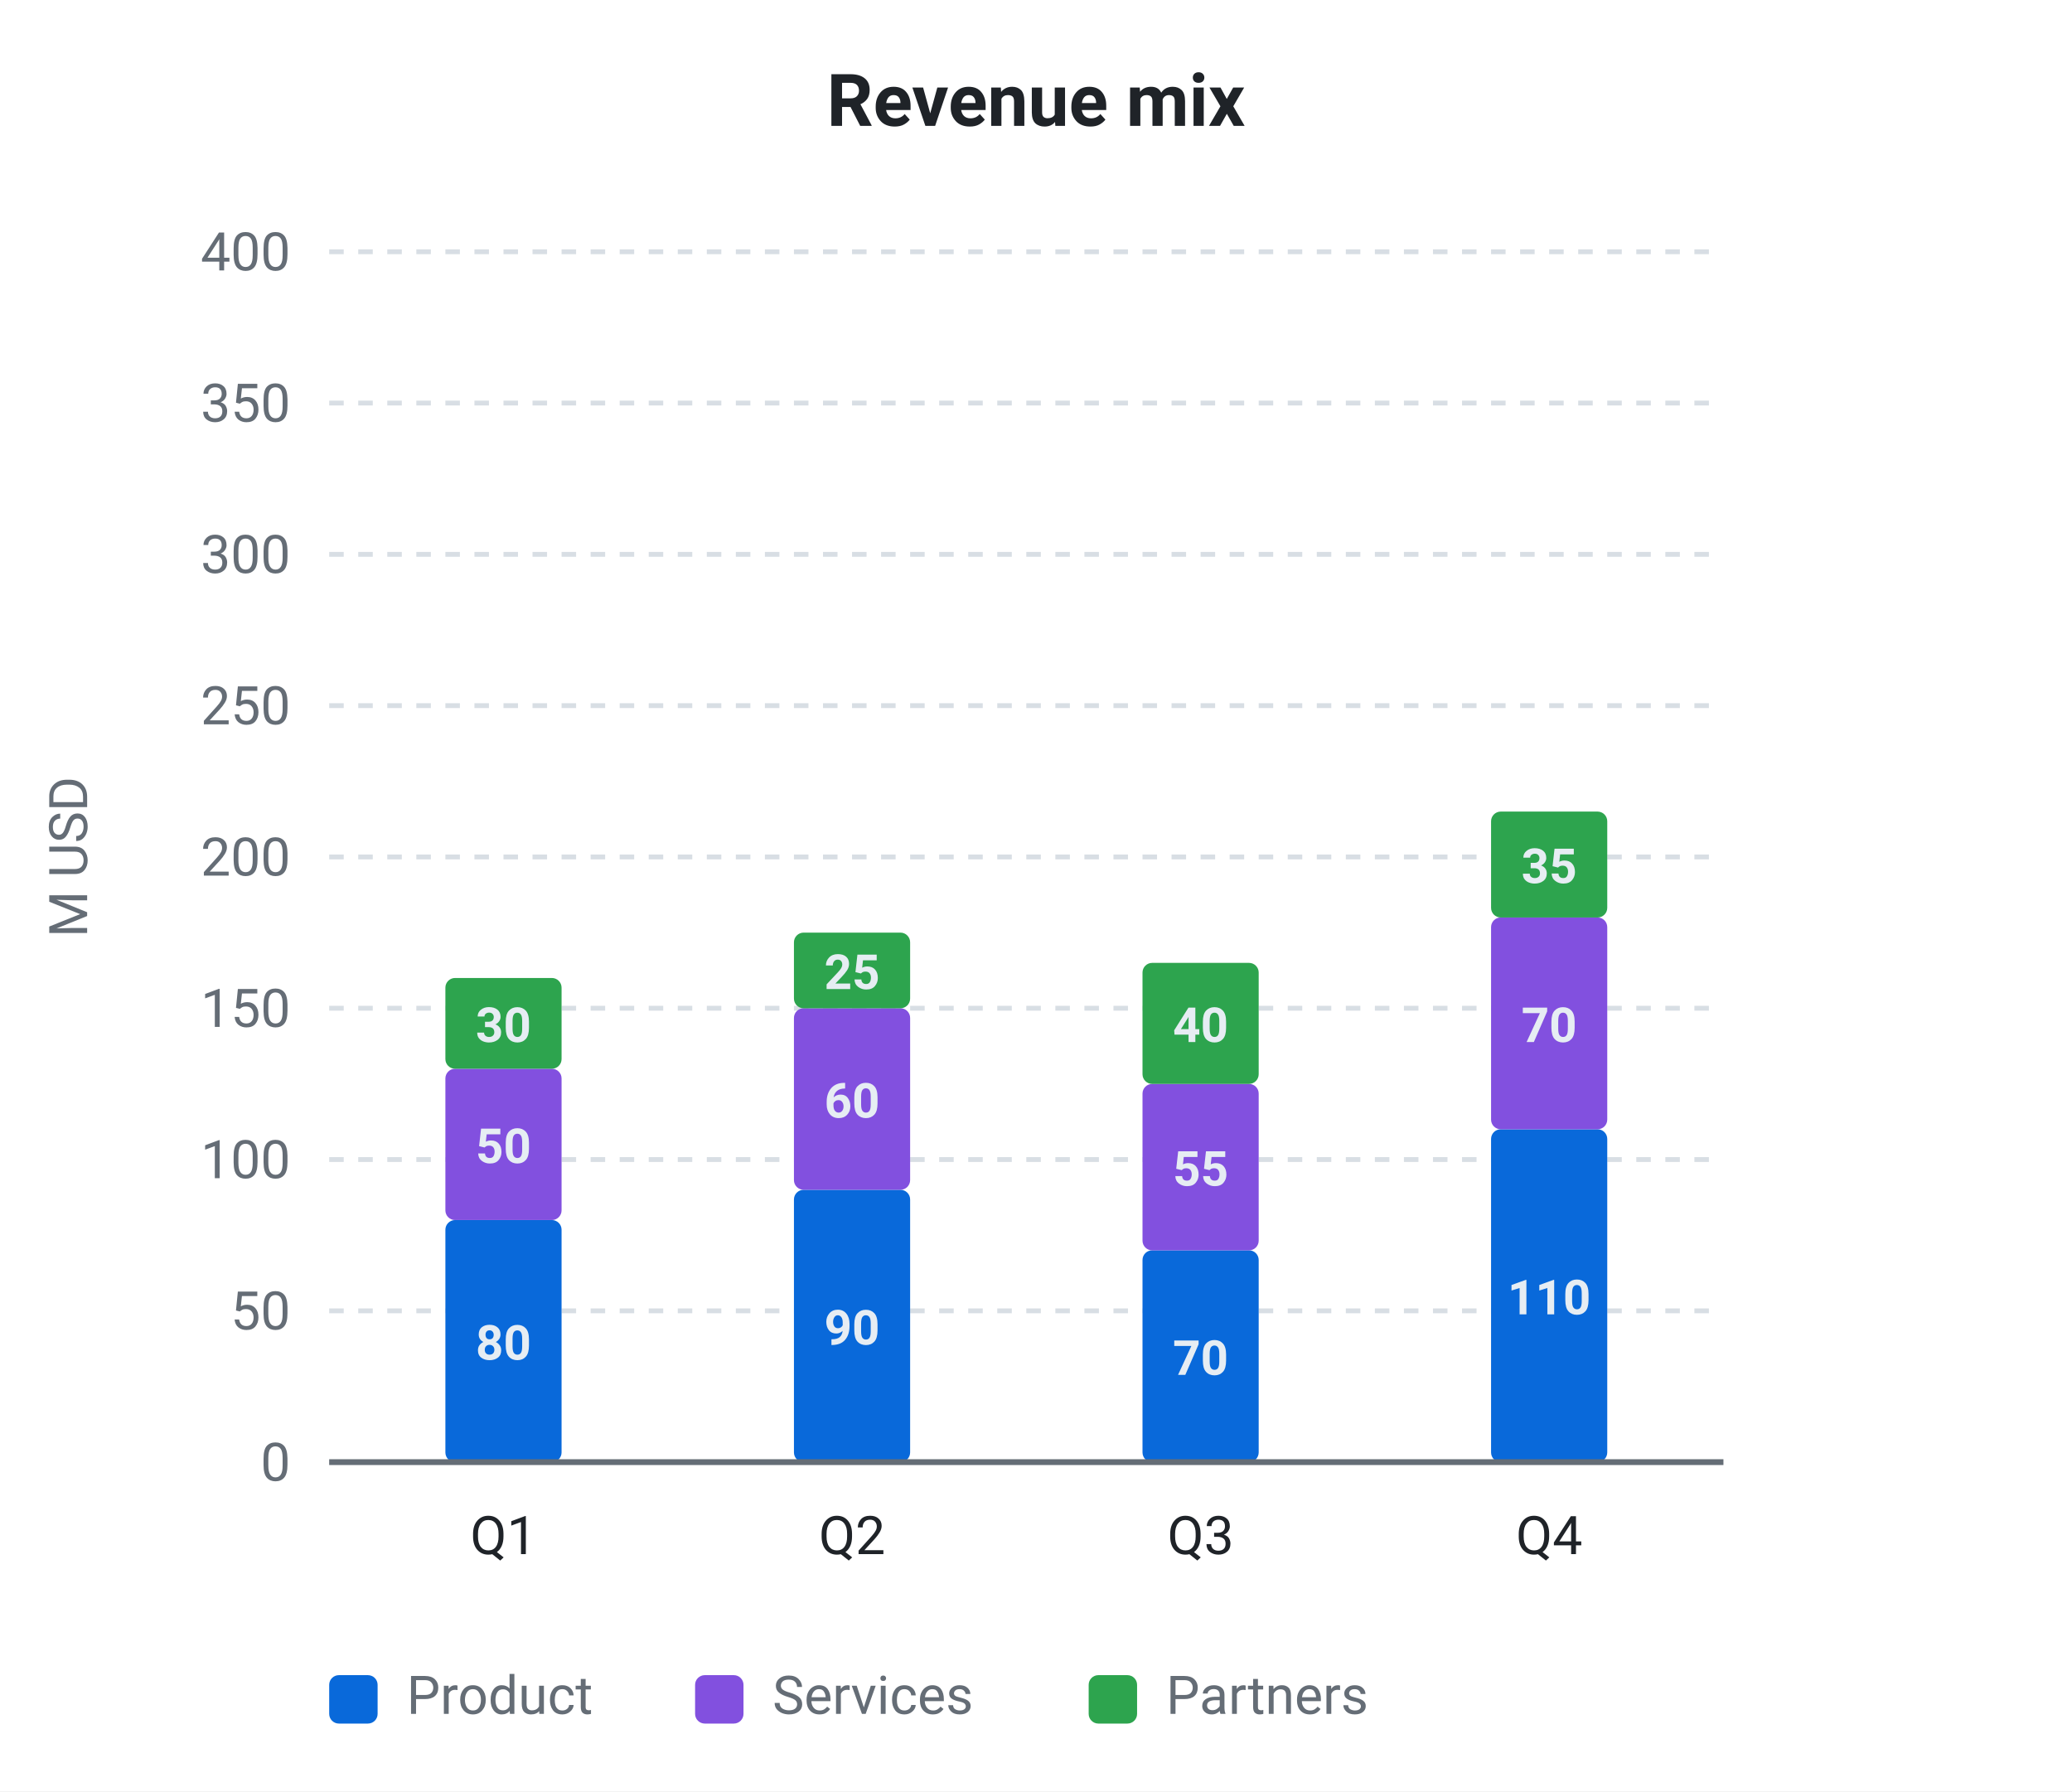
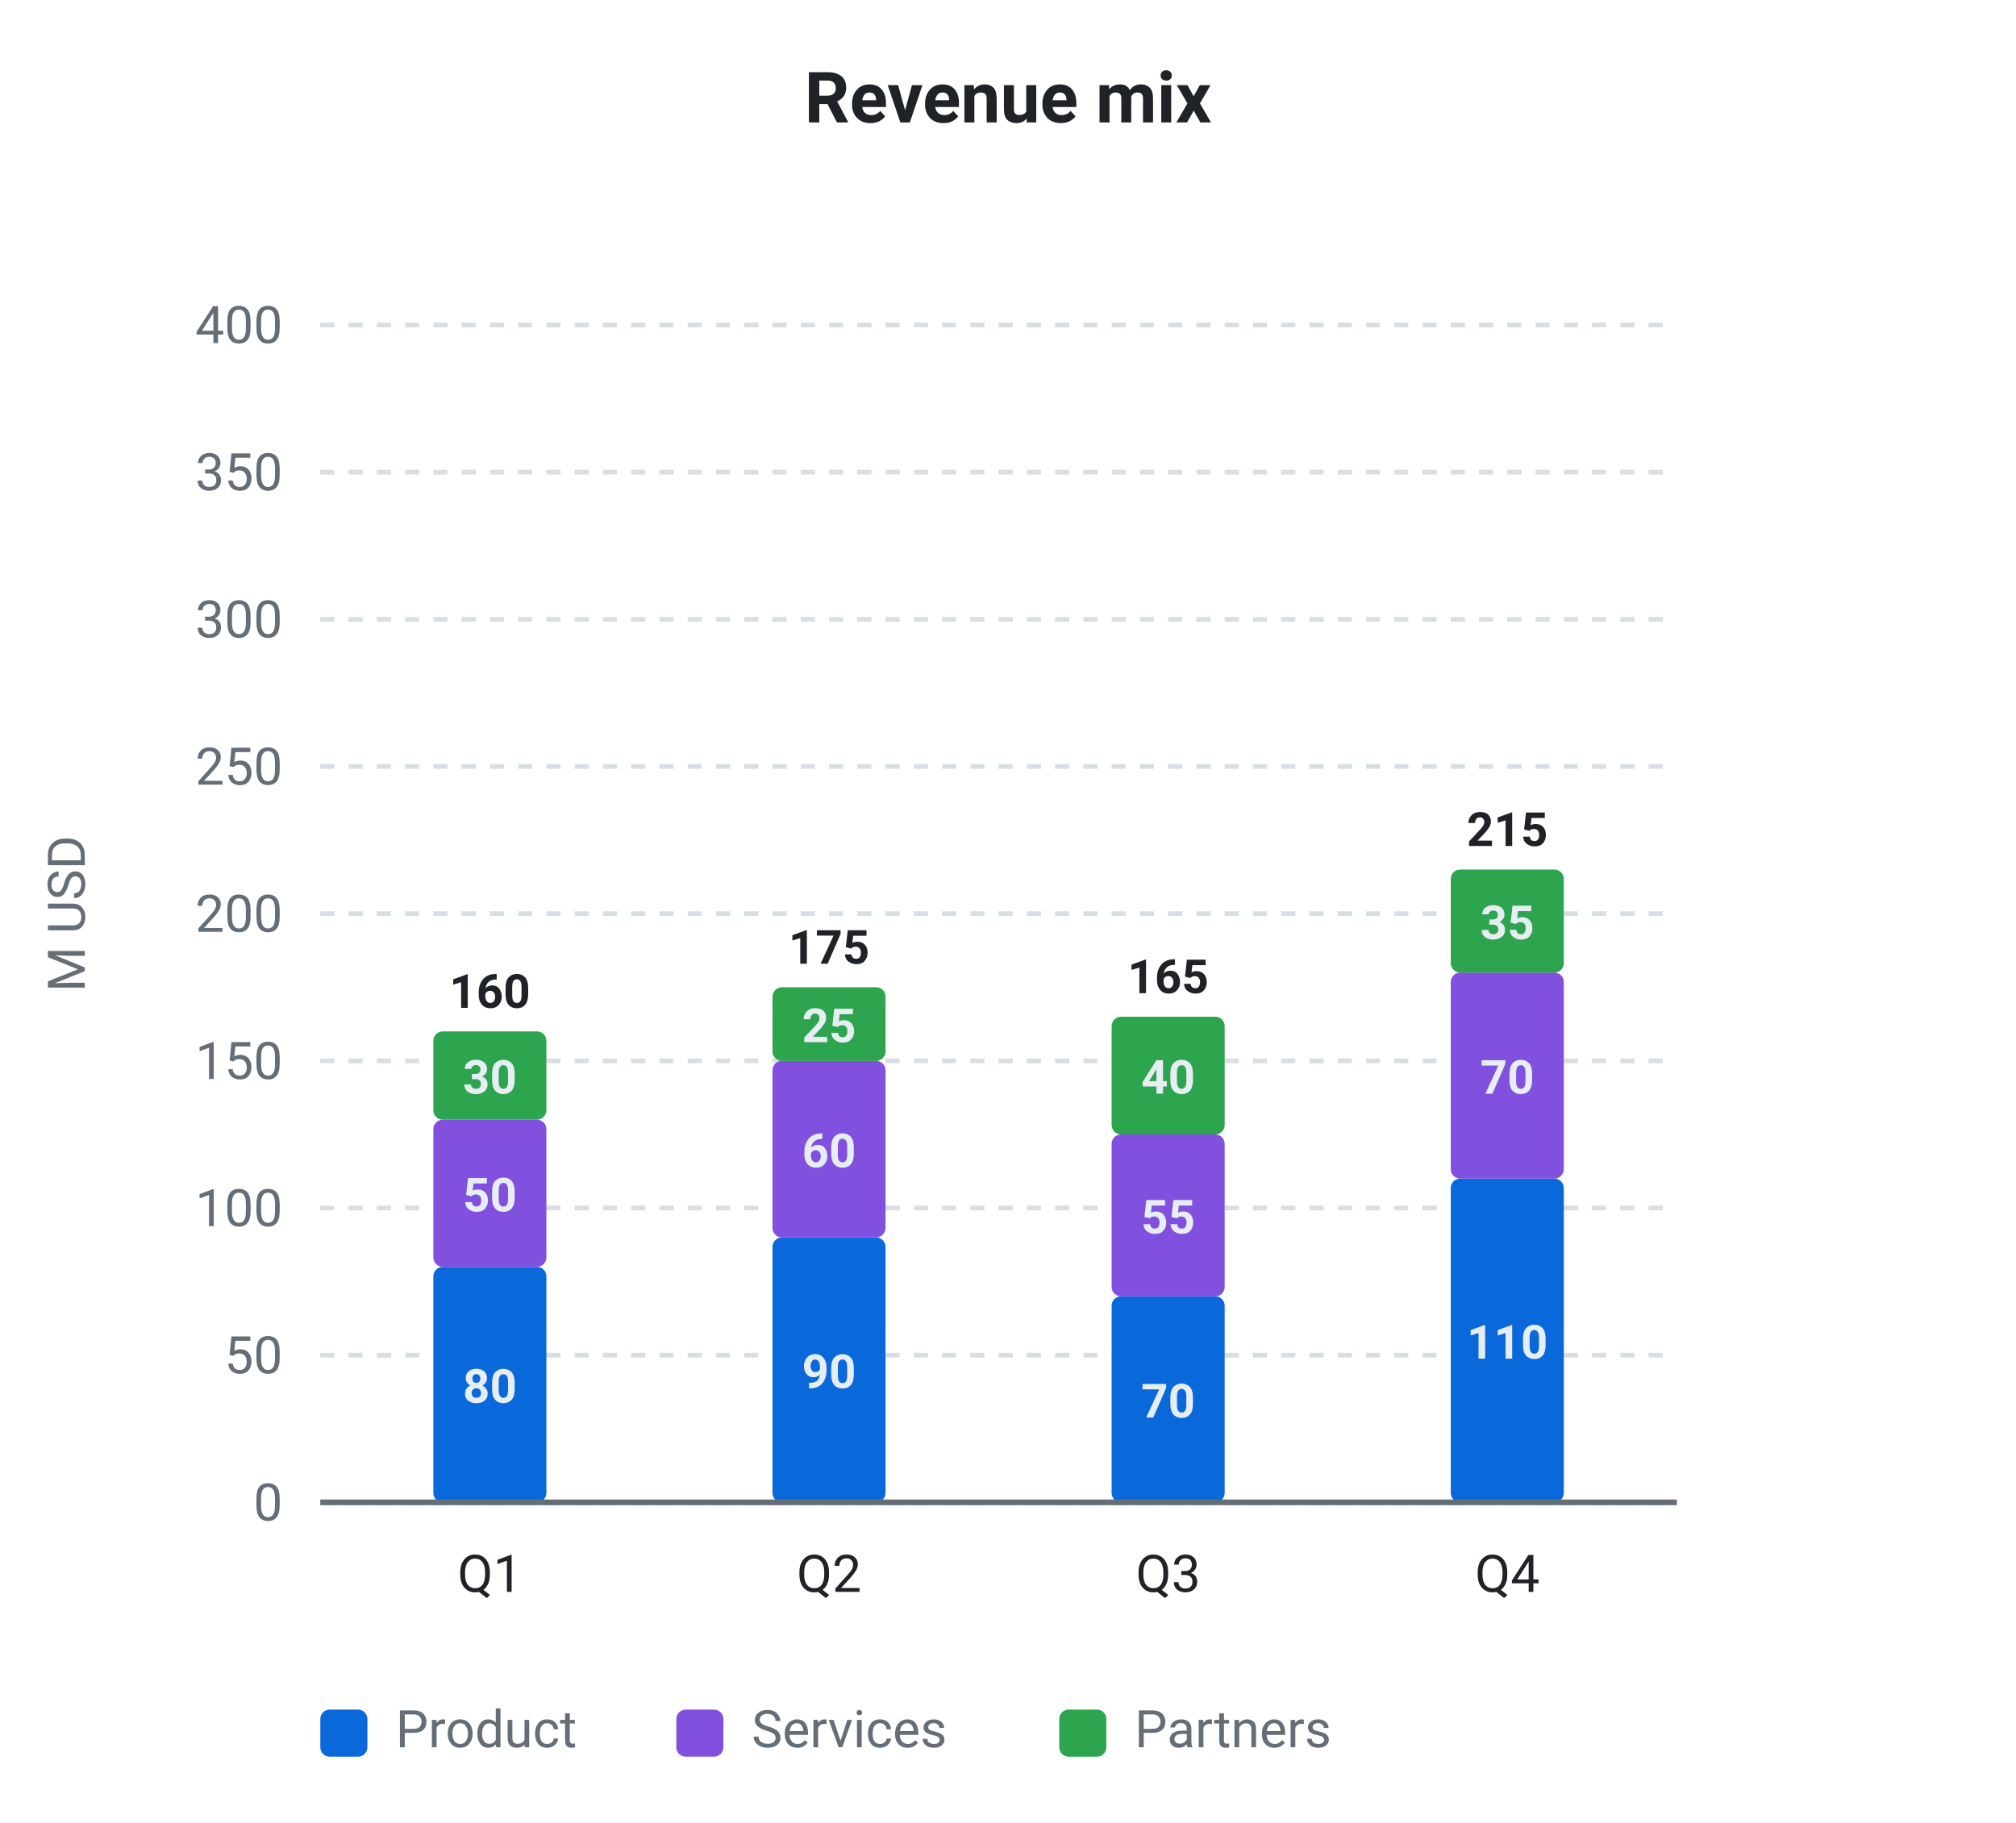
- <svg xmlns="http://www.w3.org/2000/svg" viewBox="0 0 428 370" width="428" height="370" role="img" font-family="system-ui, -apple-system, &quot;Segoe UI&quot;, Roboto, sans-serif">
-   <rect data-bg="canvas" x="0" y="0" width="428" height="370" fill="#ffffff" />
+ <svg xmlns="http://www.w3.org/2000/svg" viewBox="0 0 428 387" width="428" height="387" role="img" font-family="system-ui, -apple-system, &quot;Segoe UI&quot;, Roboto, sans-serif">
+   <rect data-bg="canvas" x="0" y="0" width="428" height="387" fill="#ffffff" />
  <text x="214" y="26" fill="#1f2328" font-size="15" text-anchor="middle" font-weight="600">Revenue mix</text>
-   <line x1="68" y1="302" x2="356" y2="302" stroke="#d8dee4" stroke-width="1" stroke-dasharray="3 3" />
-   <text x="60" y="305.85" fill="#656d76" font-size="11" text-anchor="end">0</text>
-   <line x1="68" y1="270.75" x2="356" y2="270.75" stroke="#d8dee4" stroke-width="1" stroke-dasharray="3 3" />
-   <text x="60" y="274.6" fill="#656d76" font-size="11" text-anchor="end">50</text>
-   <line x1="68" y1="239.5" x2="356" y2="239.5" stroke="#d8dee4" stroke-width="1" stroke-dasharray="3 3" />
-   <text x="60" y="243.35" fill="#656d76" font-size="11" text-anchor="end">100</text>
-   <line x1="68" y1="208.25" x2="356" y2="208.25" stroke="#d8dee4" stroke-width="1" stroke-dasharray="3 3" />
-   <text x="60" y="212.1" fill="#656d76" font-size="11" text-anchor="end">150</text>
-   <line x1="68" y1="177" x2="356" y2="177" stroke="#d8dee4" stroke-width="1" stroke-dasharray="3 3" />
-   <text x="60" y="180.85" fill="#656d76" font-size="11" text-anchor="end">200</text>
-   <line x1="68" y1="145.75" x2="356" y2="145.75" stroke="#d8dee4" stroke-width="1" stroke-dasharray="3 3" />
-   <text x="60" y="149.6" fill="#656d76" font-size="11" text-anchor="end">250</text>
-   <line x1="68" y1="114.5" x2="356" y2="114.5" stroke="#d8dee4" stroke-width="1" stroke-dasharray="3 3" />
-   <text x="60" y="118.35" fill="#656d76" font-size="11" text-anchor="end">300</text>
-   <line x1="68" y1="83.25" x2="356" y2="83.25" stroke="#d8dee4" stroke-width="1" stroke-dasharray="3 3" />
-   <text x="60" y="87.1" fill="#656d76" font-size="11" text-anchor="end">350</text>
-   <line x1="68" y1="52" x2="356" y2="52" stroke="#d8dee4" stroke-width="1" stroke-dasharray="3 3" />
-   <text x="60" y="55.85" fill="#656d76" font-size="11" text-anchor="end">400</text>
-   <text x="18" y="177" fill="#656d76" font-size="11" text-anchor="middle" transform="rotate(-90 18 177)">M USD</text>
-   <rect x="92" y="252" width="24" height="50" fill="#0969da" rx="2" data-bar="0-0" />
-   <text x="104" y="280.85" fill="#e6edf3" font-size="10" text-anchor="middle" font-weight="600">80</text>
-   <rect x="92" y="220.75" width="24" height="31.25" fill="#8250df" rx="2" data-bar="0-1" />
-   <text x="104" y="240.23" fill="#e6edf3" font-size="10" text-anchor="middle" font-weight="600">50</text>
-   <rect x="92" y="202" width="24" height="18.75" fill="#2da44e" rx="2" data-bar="0-2" />
-   <text x="104" y="215.23" fill="#e6edf3" font-size="10" text-anchor="middle" font-weight="600">30</text>
-   <text x="104" y="321" fill="#1f2328" font-size="11" text-anchor="middle">Q1</text>
-   <rect x="164" y="245.75" width="24" height="56.25" fill="#0969da" rx="2" data-bar="1-0" />
-   <text x="176" y="277.73" fill="#e6edf3" font-size="10" text-anchor="middle" font-weight="600">90</text>
-   <rect x="164" y="208.25" width="24" height="37.5" fill="#8250df" rx="2" data-bar="1-1" />
-   <text x="176" y="230.85" fill="#e6edf3" font-size="10" text-anchor="middle" font-weight="600">60</text>
-   <rect x="164" y="192.63" width="24" height="15.63" fill="#2da44e" rx="2" data-bar="1-2" />
-   <text x="176" y="204.29" fill="#e6edf3" font-size="10" text-anchor="middle" font-weight="600">25</text>
-   <text x="176" y="321" fill="#1f2328" font-size="11" text-anchor="middle">Q2</text>
-   <rect x="236" y="258.25" width="24" height="43.75" fill="#0969da" rx="2" data-bar="2-0" />
-   <text x="248" y="283.98" fill="#e6edf3" font-size="10" text-anchor="middle" font-weight="600">70</text>
-   <rect x="236" y="223.88" width="24" height="34.38" fill="#8250df" rx="2" data-bar="2-1" />
-   <text x="248" y="244.91" fill="#e6edf3" font-size="10" text-anchor="middle" font-weight="600">55</text>
-   <rect x="236" y="198.88" width="24" height="25" fill="#2da44e" rx="2" data-bar="2-2" />
-   <text x="248" y="215.23" fill="#e6edf3" font-size="10" text-anchor="middle" font-weight="600">40</text>
-   <text x="248" y="321" fill="#1f2328" font-size="11" text-anchor="middle">Q3</text>
-   <rect x="308" y="233.25" width="24" height="68.75" fill="#0969da" rx="2" data-bar="3-0" />
-   <text x="320" y="271.48" fill="#e6edf3" font-size="10" text-anchor="middle" font-weight="600">110</text>
-   <rect x="308" y="189.5" width="24" height="43.75" fill="#8250df" rx="2" data-bar="3-1" />
-   <text x="320" y="215.23" fill="#e6edf3" font-size="10" text-anchor="middle" font-weight="600">70</text>
-   <rect x="308" y="167.63" width="24" height="21.88" fill="#2da44e" rx="2" data-bar="3-2" />
-   <text x="320" y="182.41" fill="#e6edf3" font-size="10" text-anchor="middle" font-weight="600">35</text>
-   <text x="320" y="321" fill="#1f2328" font-size="11" text-anchor="middle">Q4</text>
-   <line x1="68" y1="302" x2="356" y2="302" stroke="#656d76" stroke-width="1.2" />
-   <rect x="68" y="346" width="10" height="10" fill="#0969da" rx="2" />
-   <text x="84" y="354" fill="#656d76" font-size="11" text-anchor="start">Product</text>
-   <rect x="143.58" y="346" width="10" height="10" fill="#8250df" rx="2" />
-   <text x="159.58" y="354" fill="#656d76" font-size="11" text-anchor="start">Services</text>
-   <rect x="224.88" y="346" width="10" height="10" fill="#2da44e" rx="2" />
-   <text x="240.88" y="354" fill="#656d76" font-size="11" text-anchor="start">Partners</text>
+   <line x1="68" y1="319" x2="356" y2="319" stroke="#d8dee4" stroke-width="1" stroke-dasharray="3 3" />
+   <text x="60" y="322.85" fill="#656d76" font-size="11" text-anchor="end">0</text>
+   <line x1="68" y1="287.75" x2="356" y2="287.75" stroke="#d8dee4" stroke-width="1" stroke-dasharray="3 3" />
+   <text x="60" y="291.6" fill="#656d76" font-size="11" text-anchor="end">50</text>
+   <line x1="68" y1="256.5" x2="356" y2="256.5" stroke="#d8dee4" stroke-width="1" stroke-dasharray="3 3" />
+   <text x="60" y="260.35" fill="#656d76" font-size="11" text-anchor="end">100</text>
+   <line x1="68" y1="225.25" x2="356" y2="225.25" stroke="#d8dee4" stroke-width="1" stroke-dasharray="3 3" />
+   <text x="60" y="229.1" fill="#656d76" font-size="11" text-anchor="end">150</text>
+   <line x1="68" y1="194" x2="356" y2="194" stroke="#d8dee4" stroke-width="1" stroke-dasharray="3 3" />
+   <text x="60" y="197.85" fill="#656d76" font-size="11" text-anchor="end">200</text>
+   <line x1="68" y1="162.75" x2="356" y2="162.75" stroke="#d8dee4" stroke-width="1" stroke-dasharray="3 3" />
+   <text x="60" y="166.6" fill="#656d76" font-size="11" text-anchor="end">250</text>
+   <line x1="68" y1="131.5" x2="356" y2="131.5" stroke="#d8dee4" stroke-width="1" stroke-dasharray="3 3" />
+   <text x="60" y="135.35" fill="#656d76" font-size="11" text-anchor="end">300</text>
+   <line x1="68" y1="100.25" x2="356" y2="100.25" stroke="#d8dee4" stroke-width="1" stroke-dasharray="3 3" />
+   <text x="60" y="104.1" fill="#656d76" font-size="11" text-anchor="end">350</text>
+   <line x1="68" y1="69" x2="356" y2="69" stroke="#d8dee4" stroke-width="1" stroke-dasharray="3 3" />
+   <text x="60" y="72.85" fill="#656d76" font-size="11" text-anchor="end">400</text>
+   <text x="18" y="194" fill="#656d76" font-size="11" text-anchor="middle" transform="rotate(-90 18 194)">M USD</text>
+   <rect x="92" y="269" width="24" height="50" fill="#0969da" rx="2" data-bar="0-0" />
+   <text x="104" y="297.85" fill="#e6edf3" font-size="10" text-anchor="middle" font-weight="600">80</text>
+   <rect x="92" y="237.75" width="24" height="31.25" fill="#8250df" rx="2" data-bar="0-1" />
+   <text x="104" y="257.23" fill="#e6edf3" font-size="10" text-anchor="middle" font-weight="600">50</text>
+   <rect x="92" y="219" width="24" height="18.75" fill="#2da44e" rx="2" data-bar="0-2" />
+   <text x="104" y="232.23" fill="#e6edf3" font-size="10" text-anchor="middle" font-weight="600">30</text>
+   <text x="104" y="214" fill="#1f2328" font-size="10" text-anchor="middle" font-weight="600" data-stack-sum="1">160</text>
+   <text x="104" y="338" fill="#1f2328" font-size="11" text-anchor="middle">Q1</text>
+   <rect x="164" y="262.75" width="24" height="56.25" fill="#0969da" rx="2" data-bar="1-0" />
+   <text x="176" y="294.73" fill="#e6edf3" font-size="10" text-anchor="middle" font-weight="600">90</text>
+   <rect x="164" y="225.25" width="24" height="37.5" fill="#8250df" rx="2" data-bar="1-1" />
+   <text x="176" y="247.85" fill="#e6edf3" font-size="10" text-anchor="middle" font-weight="600">60</text>
+   <rect x="164" y="209.63" width="24" height="15.63" fill="#2da44e" rx="2" data-bar="1-2" />
+   <text x="176" y="221.29" fill="#e6edf3" font-size="10" text-anchor="middle" font-weight="600">25</text>
+   <text x="176" y="204.63" fill="#1f2328" font-size="10" text-anchor="middle" font-weight="600" data-stack-sum="1">175</text>
+   <text x="176" y="338" fill="#1f2328" font-size="11" text-anchor="middle">Q2</text>
+   <rect x="236" y="275.25" width="24" height="43.75" fill="#0969da" rx="2" data-bar="2-0" />
+   <text x="248" y="300.98" fill="#e6edf3" font-size="10" text-anchor="middle" font-weight="600">70</text>
+   <rect x="236" y="240.88" width="24" height="34.38" fill="#8250df" rx="2" data-bar="2-1" />
+   <text x="248" y="261.91" fill="#e6edf3" font-size="10" text-anchor="middle" font-weight="600">55</text>
+   <rect x="236" y="215.88" width="24" height="25" fill="#2da44e" rx="2" data-bar="2-2" />
+   <text x="248" y="232.23" fill="#e6edf3" font-size="10" text-anchor="middle" font-weight="600">40</text>
+   <text x="248" y="210.88" fill="#1f2328" font-size="10" text-anchor="middle" font-weight="600" data-stack-sum="1">165</text>
+   <text x="248" y="338" fill="#1f2328" font-size="11" text-anchor="middle">Q3</text>
+   <rect x="308" y="250.25" width="24" height="68.75" fill="#0969da" rx="2" data-bar="3-0" />
+   <text x="320" y="288.48" fill="#e6edf3" font-size="10" text-anchor="middle" font-weight="600">110</text>
+   <rect x="308" y="206.5" width="24" height="43.75" fill="#8250df" rx="2" data-bar="3-1" />
+   <text x="320" y="232.23" fill="#e6edf3" font-size="10" text-anchor="middle" font-weight="600">70</text>
+   <rect x="308" y="184.63" width="24" height="21.88" fill="#2da44e" rx="2" data-bar="3-2" />
+   <text x="320" y="199.41" fill="#e6edf3" font-size="10" text-anchor="middle" font-weight="600">35</text>
+   <text x="320" y="179.63" fill="#1f2328" font-size="10" text-anchor="middle" font-weight="600" data-stack-sum="1">215</text>
+   <text x="320" y="338" fill="#1f2328" font-size="11" text-anchor="middle">Q4</text>
+   <line x1="68" y1="319" x2="356" y2="319" stroke="#656d76" stroke-width="1.2" />
+   <rect x="68" y="363" width="10" height="10" fill="#0969da" rx="2" />
+   <text x="84" y="371" fill="#656d76" font-size="11" text-anchor="start">Product</text>
+   <rect x="143.58" y="363" width="10" height="10" fill="#8250df" rx="2" />
+   <text x="159.58" y="371" fill="#656d76" font-size="11" text-anchor="start">Services</text>
+   <rect x="224.88" y="363" width="10" height="10" fill="#2da44e" rx="2" />
+   <text x="240.88" y="371" fill="#656d76" font-size="11" text-anchor="start">Partners</text>
</svg>
